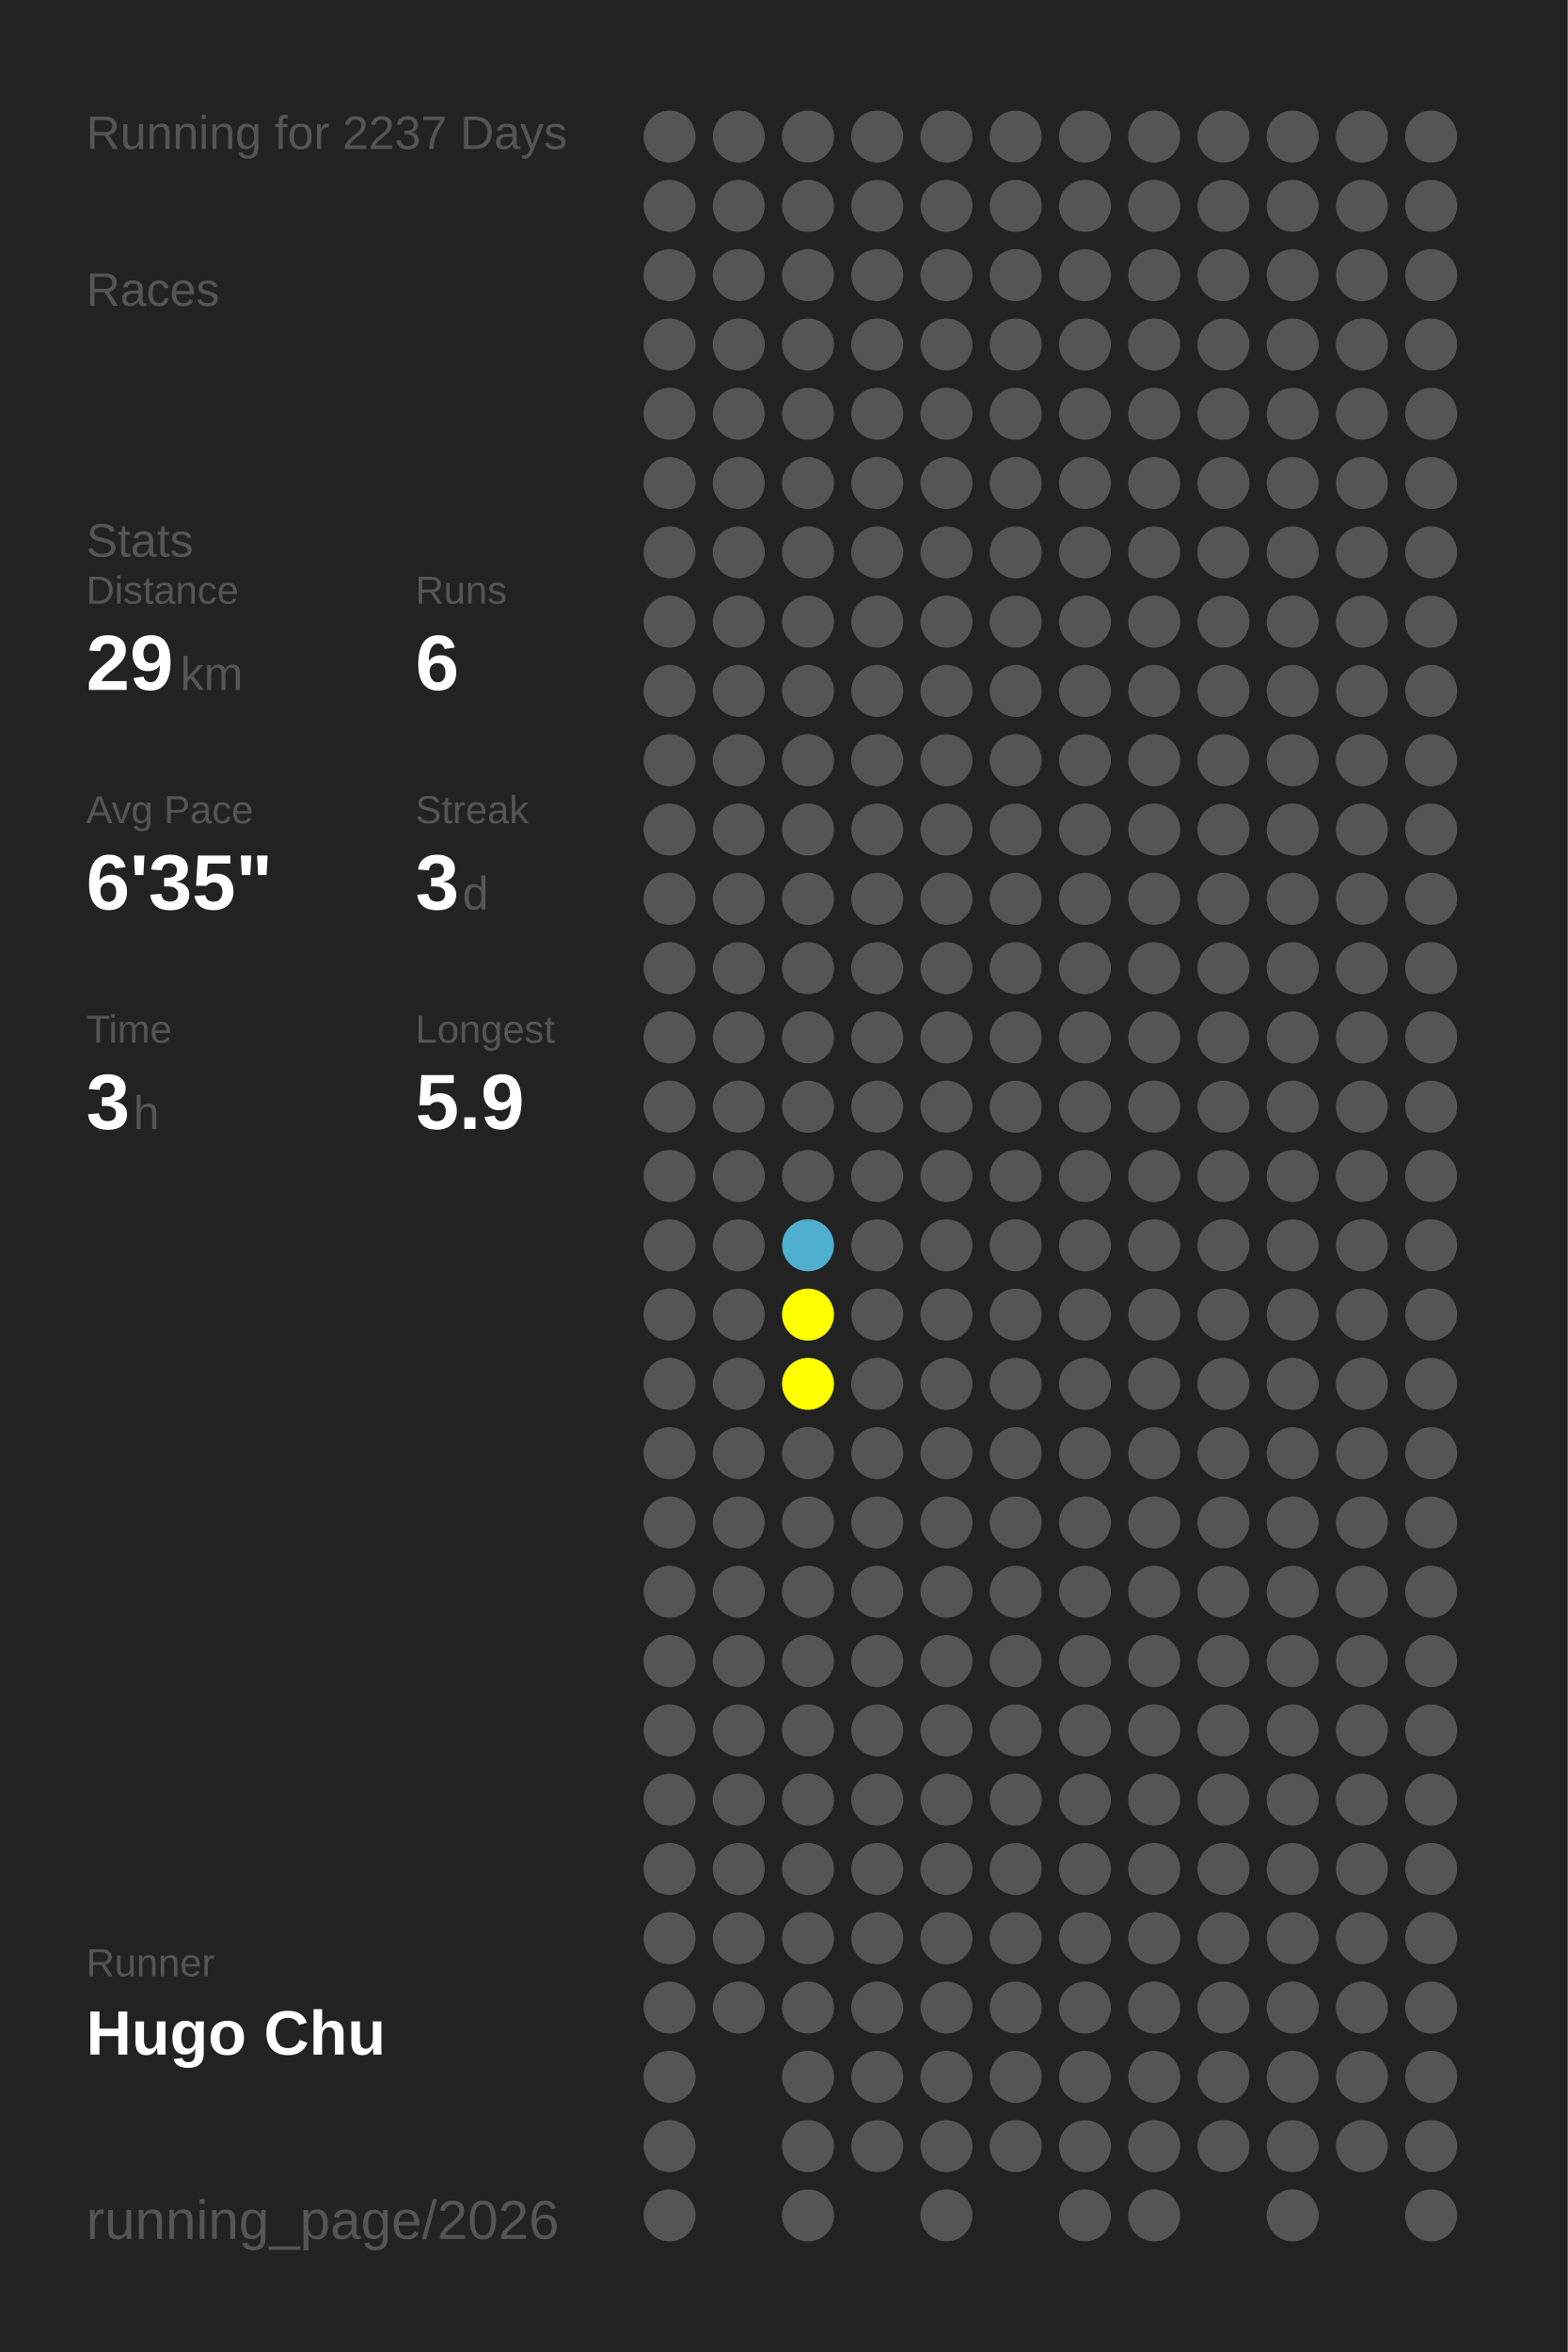
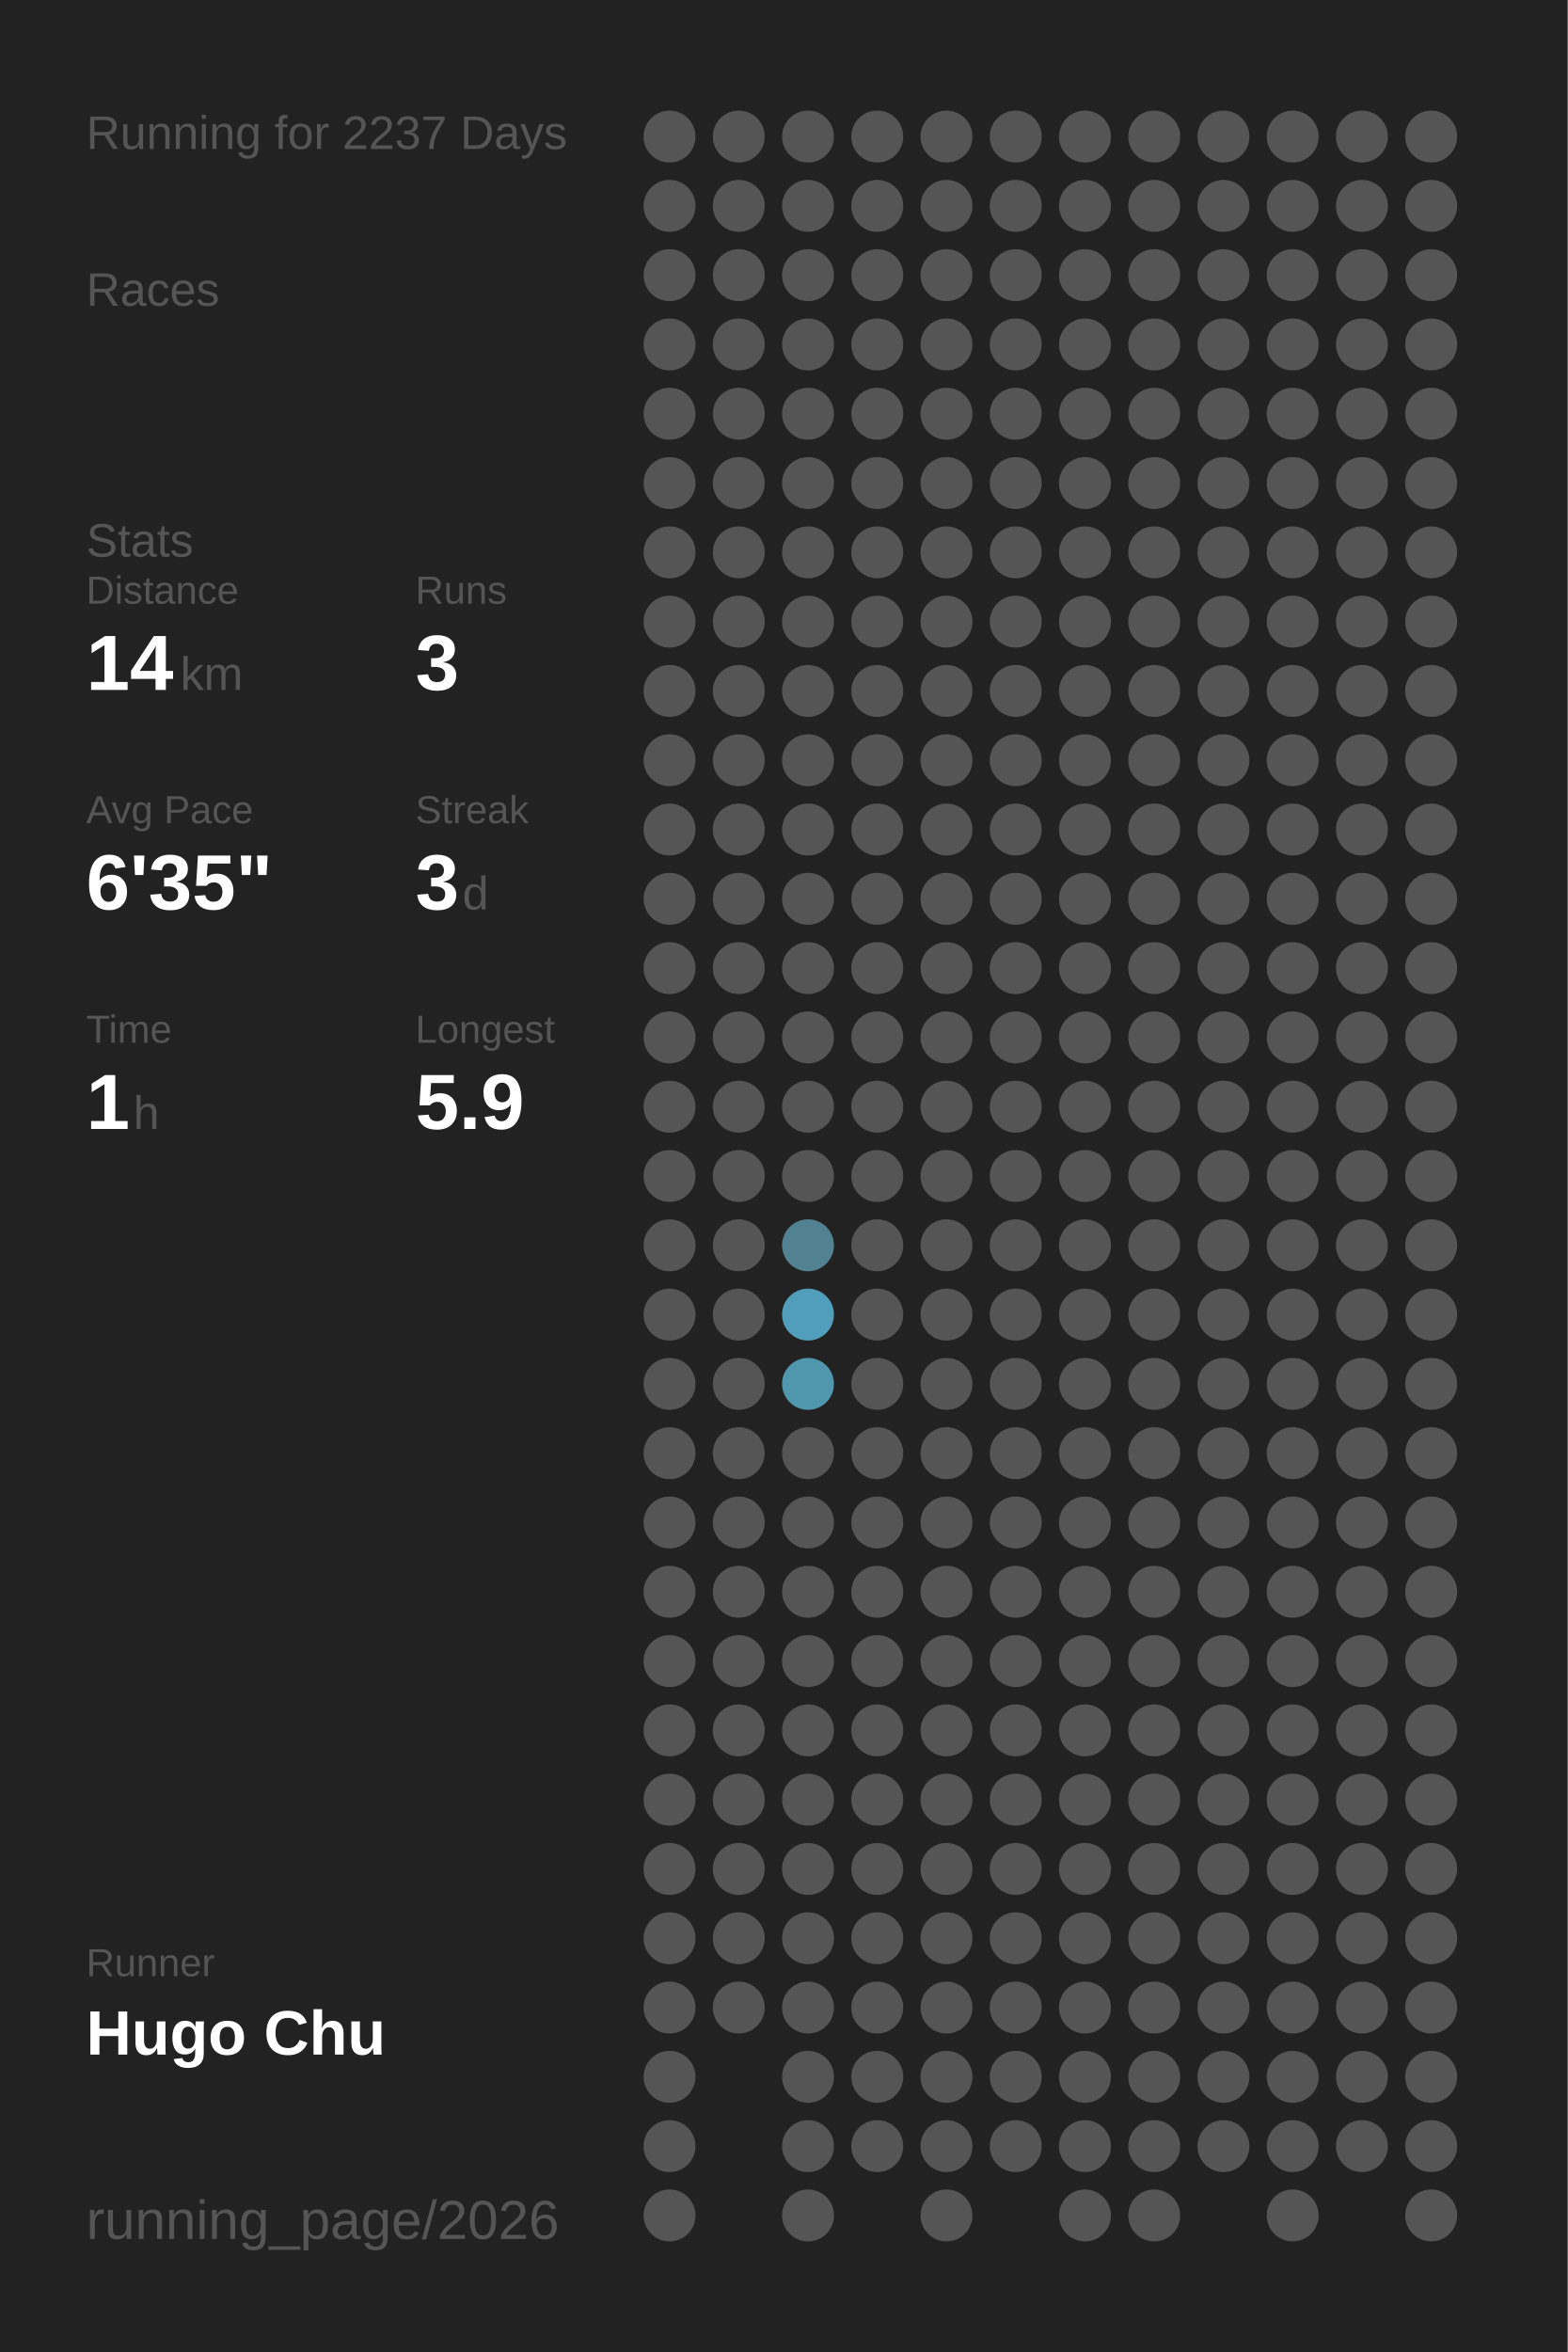
<svg xmlns="http://www.w3.org/2000/svg" baseProfile="full" height="300mm" version="1.1" viewBox="0,0,200,300" width="200mm">
  <defs />
  <rect fill="#222222" height="300" width="200" x="0" y="0" />
  <text fill="#555555" style="font-size:6px; font-family:Arial;" x="11" y="19">Running for 2237 Days</text>
  <text fill="#555555" style="font-size:6px; font-family:Arial;" x="11" y="39">Races</text>
  <text fill="#555555" style="font-size:6px; font-family:Arial;" x="11" y="71">Stats</text>
  <text fill="#555555" style="font-size:5px; font-family:Arial;" x="11" y="77">Distance</text>
-   <text fill="#FFFFFF" style="font-size:10px; font-family:Arial; font-weight:bold;" x="11" y="88">29</text>
+   <text fill="#FFFFFF" style="font-size:10px; font-family:Arial; font-weight:bold;" x="11" y="88">14</text>
  <text fill="#555555" style="font-size:6px; font-family:Arial;" x="23" y="88">km</text>
  <text fill="#555555" style="font-size:5px; font-family:Arial;" x="53" y="77">Runs</text>
-   <text fill="#FFFFFF" style="font-size:10px; font-family:Arial; font-weight:bold;" x="53" y="88">6</text>
+   <text fill="#FFFFFF" style="font-size:10px; font-family:Arial; font-weight:bold;" x="53" y="88">3</text>
  <text fill="#555555" style="font-size:5px; font-family:Arial;" x="11" y="105">Avg Pace</text>
  <text fill="#FFFFFF" style="font-size:10px; font-family:Arial; font-weight:bold;" x="11" y="116">6'35"</text>
  <text fill="#555555" style="font-size:5px; font-family:Arial;" x="53" y="105">Streak</text>
  <text fill="#FFFFFF" style="font-size:10px; font-family:Arial; font-weight:bold;" x="53" y="116">3</text>
  <text fill="#555555" style="font-size:6px; font-family:Arial;" x="59" y="116">d</text>
  <text fill="#555555" style="font-size:5px; font-family:Arial;" x="11" y="133">Time</text>
-   <text fill="#FFFFFF" style="font-size:10px; font-family:Arial; font-weight:bold;" x="11" y="144">3</text>
+   <text fill="#FFFFFF" style="font-size:10px; font-family:Arial; font-weight:bold;" x="11" y="144">1</text>
  <text fill="#555555" style="font-size:6px; font-family:Arial;" x="17" y="144">h</text>
  <text fill="#555555" style="font-size:5px; font-family:Arial;" x="53" y="133">Longest</text>
  <text fill="#FFFFFF" style="font-size:10px; font-family:Arial; font-weight:bold;" x="53" y="144">5.9</text>
  <text fill="#555555" style="font-size:5px; font-family:Arial;" x="11" y="252.065">Runner</text>
  <text fill="#FFFFFF" style="font-size:8px; font-family:Arial; font-weight:bold;" x="11" y="262.065">Hugo Chu</text>
  <text fill="#555555" style="font-size:7px; font-family:Arial;" x="11" y="285.581">running_page/2026</text>
  <circle cx="85.417" cy="17.419" fill="#555555" r="3.312" />
  <circle cx="85.417" cy="26.258" fill="#555555" r="3.312" />
  <circle cx="85.417" cy="35.097" fill="#555555" r="3.312" />
  <circle cx="85.417" cy="43.935" fill="#555555" r="3.312" />
  <circle cx="85.417" cy="52.774" fill="#555555" r="3.312" />
  <circle cx="85.417" cy="61.613" fill="#555555" r="3.312" />
  <circle cx="85.417" cy="70.452" fill="#555555" r="3.312" />
  <circle cx="85.417" cy="79.29" fill="#555555" r="3.312" />
  <circle cx="85.417" cy="88.129" fill="#555555" r="3.312" />
  <circle cx="85.417" cy="96.968" fill="#555555" r="3.312" />
  <circle cx="85.417" cy="105.806" fill="#555555" r="3.312" />
  <circle cx="85.417" cy="114.645" fill="#555555" r="3.312" />
  <circle cx="85.417" cy="123.484" fill="#555555" r="3.312" />
  <circle cx="85.417" cy="132.323" fill="#555555" r="3.312" />
  <circle cx="85.417" cy="141.161" fill="#555555" r="3.312" />
  <circle cx="85.417" cy="150" fill="#555555" r="3.312" />
  <circle cx="85.417" cy="158.839" fill="#555555" r="3.312" />
  <circle cx="85.417" cy="167.677" fill="#555555" r="3.312" />
  <circle cx="85.417" cy="176.516" fill="#555555" r="3.312" />
  <circle cx="85.417" cy="185.355" fill="#555555" r="3.312" />
  <circle cx="85.417" cy="194.194" fill="#555555" r="3.312" />
  <circle cx="85.417" cy="203.032" fill="#555555" r="3.312" />
  <circle cx="85.417" cy="211.871" fill="#555555" r="3.312" />
  <circle cx="85.417" cy="220.71" fill="#555555" r="3.312" />
  <circle cx="85.417" cy="229.548" fill="#555555" r="3.312" />
  <circle cx="85.417" cy="238.387" fill="#555555" r="3.312" />
  <circle cx="85.417" cy="247.226" fill="#555555" r="3.312" />
  <circle cx="85.417" cy="256.065" fill="#555555" r="3.312" />
  <circle cx="85.417" cy="264.903" fill="#555555" r="3.312" />
  <circle cx="85.417" cy="273.742" fill="#555555" r="3.312" />
  <circle cx="85.417" cy="282.581" fill="#555555" r="3.312" />
  <circle cx="94.25" cy="17.419" fill="#555555" r="3.312" />
  <circle cx="94.25" cy="26.258" fill="#555555" r="3.312" />
  <circle cx="94.25" cy="35.097" fill="#555555" r="3.312" />
  <circle cx="94.25" cy="43.935" fill="#555555" r="3.312" />
  <circle cx="94.25" cy="52.774" fill="#555555" r="3.312" />
  <circle cx="94.25" cy="61.613" fill="#555555" r="3.312" />
  <circle cx="94.25" cy="70.452" fill="#555555" r="3.312" />
  <circle cx="94.25" cy="79.29" fill="#555555" r="3.312" />
  <circle cx="94.25" cy="88.129" fill="#555555" r="3.312" />
  <circle cx="94.25" cy="96.968" fill="#555555" r="3.312" />
  <circle cx="94.25" cy="105.806" fill="#555555" r="3.312" />
  <circle cx="94.25" cy="114.645" fill="#555555" r="3.312" />
  <circle cx="94.25" cy="123.484" fill="#555555" r="3.312" />
  <circle cx="94.25" cy="132.323" fill="#555555" r="3.312" />
  <circle cx="94.25" cy="141.161" fill="#555555" r="3.312" />
  <circle cx="94.25" cy="150" fill="#555555" r="3.312" />
  <circle cx="94.25" cy="158.839" fill="#555555" r="3.312" />
  <circle cx="94.25" cy="167.677" fill="#555555" r="3.312" />
  <circle cx="94.25" cy="176.516" fill="#555555" r="3.312" />
  <circle cx="94.25" cy="185.355" fill="#555555" r="3.312" />
  <circle cx="94.25" cy="194.194" fill="#555555" r="3.312" />
  <circle cx="94.25" cy="203.032" fill="#555555" r="3.312" />
  <circle cx="94.25" cy="211.871" fill="#555555" r="3.312" />
  <circle cx="94.25" cy="220.71" fill="#555555" r="3.312" />
  <circle cx="94.25" cy="229.548" fill="#555555" r="3.312" />
  <circle cx="94.25" cy="238.387" fill="#555555" r="3.312" />
  <circle cx="94.25" cy="247.226" fill="#555555" r="3.312" />
  <circle cx="94.25" cy="256.065" fill="#555555" r="3.312" />
  <circle cx="103.083" cy="17.419" fill="#555555" r="3.312" />
  <circle cx="103.083" cy="26.258" fill="#555555" r="3.312" />
  <circle cx="103.083" cy="35.097" fill="#555555" r="3.312" />
  <circle cx="103.083" cy="43.935" fill="#555555" r="3.312" />
  <circle cx="103.083" cy="52.774" fill="#555555" r="3.312" />
  <circle cx="103.083" cy="61.613" fill="#555555" r="3.312" />
  <circle cx="103.083" cy="70.452" fill="#555555" r="3.312" />
  <circle cx="103.083" cy="79.29" fill="#555555" r="3.312" />
  <circle cx="103.083" cy="88.129" fill="#555555" r="3.312" />
  <circle cx="103.083" cy="96.968" fill="#555555" r="3.312" />
  <circle cx="103.083" cy="105.806" fill="#555555" r="3.312" />
  <circle cx="103.083" cy="114.645" fill="#555555" r="3.312" />
  <circle cx="103.083" cy="123.484" fill="#555555" r="3.312" />
  <circle cx="103.083" cy="132.323" fill="#555555" r="3.312" />
  <circle cx="103.083" cy="141.161" fill="#555555" r="3.312" />
  <circle cx="103.083" cy="150" fill="#555555" r="3.312" />
-   <circle cx="103.083" cy="158.839" fill="#4fafcf" r="3.312" />
-   <circle cx="103.083" cy="167.677" fill="#FFFF00" r="3.312" />
-   <circle cx="103.083" cy="176.516" fill="#FFFF00" r="3.312" />
+   <circle cx="103.083" cy="158.839" fill="#528292" r="3.312" />
+   <circle cx="103.083" cy="167.677" fill="#509eb9" r="3.312" />
+   <circle cx="103.083" cy="176.516" fill="#5096ad" r="3.312" />
  <circle cx="103.083" cy="185.355" fill="#555555" r="3.312" />
  <circle cx="103.083" cy="194.194" fill="#555555" r="3.312" />
  <circle cx="103.083" cy="203.032" fill="#555555" r="3.312" />
  <circle cx="103.083" cy="211.871" fill="#555555" r="3.312" />
  <circle cx="103.083" cy="220.71" fill="#555555" r="3.312" />
  <circle cx="103.083" cy="229.548" fill="#555555" r="3.312" />
  <circle cx="103.083" cy="238.387" fill="#555555" r="3.312" />
  <circle cx="103.083" cy="247.226" fill="#555555" r="3.312" />
  <circle cx="103.083" cy="256.065" fill="#555555" r="3.312" />
  <circle cx="103.083" cy="264.903" fill="#555555" r="3.312" />
  <circle cx="103.083" cy="273.742" fill="#555555" r="3.312" />
  <circle cx="103.083" cy="282.581" fill="#555555" r="3.312" />
  <circle cx="111.917" cy="17.419" fill="#555555" r="3.312" />
  <circle cx="111.917" cy="26.258" fill="#555555" r="3.312" />
  <circle cx="111.917" cy="35.097" fill="#555555" r="3.312" />
  <circle cx="111.917" cy="43.935" fill="#555555" r="3.312" />
  <circle cx="111.917" cy="52.774" fill="#555555" r="3.312" />
  <circle cx="111.917" cy="61.613" fill="#555555" r="3.312" />
  <circle cx="111.917" cy="70.452" fill="#555555" r="3.312" />
  <circle cx="111.917" cy="79.29" fill="#555555" r="3.312" />
  <circle cx="111.917" cy="88.129" fill="#555555" r="3.312" />
  <circle cx="111.917" cy="96.968" fill="#555555" r="3.312" />
  <circle cx="111.917" cy="105.806" fill="#555555" r="3.312" />
  <circle cx="111.917" cy="114.645" fill="#555555" r="3.312" />
  <circle cx="111.917" cy="123.484" fill="#555555" r="3.312" />
  <circle cx="111.917" cy="132.323" fill="#555555" r="3.312" />
  <circle cx="111.917" cy="141.161" fill="#555555" r="3.312" />
  <circle cx="111.917" cy="150" fill="#555555" r="3.312" />
  <circle cx="111.917" cy="158.839" fill="#555555" r="3.312" />
  <circle cx="111.917" cy="167.677" fill="#555555" r="3.312" />
  <circle cx="111.917" cy="176.516" fill="#555555" r="3.312" />
  <circle cx="111.917" cy="185.355" fill="#555555" r="3.312" />
  <circle cx="111.917" cy="194.194" fill="#555555" r="3.312" />
  <circle cx="111.917" cy="203.032" fill="#555555" r="3.312" />
  <circle cx="111.917" cy="211.871" fill="#555555" r="3.312" />
  <circle cx="111.917" cy="220.71" fill="#555555" r="3.312" />
  <circle cx="111.917" cy="229.548" fill="#555555" r="3.312" />
  <circle cx="111.917" cy="238.387" fill="#555555" r="3.312" />
  <circle cx="111.917" cy="247.226" fill="#555555" r="3.312" />
  <circle cx="111.917" cy="256.065" fill="#555555" r="3.312" />
  <circle cx="111.917" cy="264.903" fill="#555555" r="3.312" />
  <circle cx="111.917" cy="273.742" fill="#555555" r="3.312" />
  <circle cx="120.75" cy="17.419" fill="#555555" r="3.312" />
  <circle cx="120.75" cy="26.258" fill="#555555" r="3.312" />
  <circle cx="120.75" cy="35.097" fill="#555555" r="3.312" />
  <circle cx="120.75" cy="43.935" fill="#555555" r="3.312" />
  <circle cx="120.75" cy="52.774" fill="#555555" r="3.312" />
  <circle cx="120.75" cy="61.613" fill="#555555" r="3.312" />
  <circle cx="120.75" cy="70.452" fill="#555555" r="3.312" />
  <circle cx="120.75" cy="79.29" fill="#555555" r="3.312" />
  <circle cx="120.75" cy="88.129" fill="#555555" r="3.312" />
  <circle cx="120.75" cy="96.968" fill="#555555" r="3.312" />
  <circle cx="120.75" cy="105.806" fill="#555555" r="3.312" />
  <circle cx="120.75" cy="114.645" fill="#555555" r="3.312" />
  <circle cx="120.75" cy="123.484" fill="#555555" r="3.312" />
  <circle cx="120.75" cy="132.323" fill="#555555" r="3.312" />
  <circle cx="120.75" cy="141.161" fill="#555555" r="3.312" />
  <circle cx="120.75" cy="150" fill="#555555" r="3.312" />
  <circle cx="120.75" cy="158.839" fill="#555555" r="3.312" />
  <circle cx="120.75" cy="167.677" fill="#555555" r="3.312" />
  <circle cx="120.75" cy="176.516" fill="#555555" r="3.312" />
  <circle cx="120.75" cy="185.355" fill="#555555" r="3.312" />
  <circle cx="120.75" cy="194.194" fill="#555555" r="3.312" />
  <circle cx="120.75" cy="203.032" fill="#555555" r="3.312" />
  <circle cx="120.75" cy="211.871" fill="#555555" r="3.312" />
  <circle cx="120.75" cy="220.71" fill="#555555" r="3.312" />
  <circle cx="120.75" cy="229.548" fill="#555555" r="3.312" />
  <circle cx="120.75" cy="238.387" fill="#555555" r="3.312" />
  <circle cx="120.75" cy="247.226" fill="#555555" r="3.312" />
  <circle cx="120.75" cy="256.065" fill="#555555" r="3.312" />
  <circle cx="120.75" cy="264.903" fill="#555555" r="3.312" />
  <circle cx="120.75" cy="273.742" fill="#555555" r="3.312" />
  <circle cx="120.75" cy="282.581" fill="#555555" r="3.312" />
  <circle cx="129.583" cy="17.419" fill="#555555" r="3.312" />
  <circle cx="129.583" cy="26.258" fill="#555555" r="3.312" />
  <circle cx="129.583" cy="35.097" fill="#555555" r="3.312" />
  <circle cx="129.583" cy="43.935" fill="#555555" r="3.312" />
  <circle cx="129.583" cy="52.774" fill="#555555" r="3.312" />
  <circle cx="129.583" cy="61.613" fill="#555555" r="3.312" />
  <circle cx="129.583" cy="70.452" fill="#555555" r="3.312" />
  <circle cx="129.583" cy="79.29" fill="#555555" r="3.312" />
  <circle cx="129.583" cy="88.129" fill="#555555" r="3.312" />
  <circle cx="129.583" cy="96.968" fill="#555555" r="3.312" />
  <circle cx="129.583" cy="105.806" fill="#555555" r="3.312" />
  <circle cx="129.583" cy="114.645" fill="#555555" r="3.312" />
  <circle cx="129.583" cy="123.484" fill="#555555" r="3.312" />
  <circle cx="129.583" cy="132.323" fill="#555555" r="3.312" />
  <circle cx="129.583" cy="141.161" fill="#555555" r="3.312" />
  <circle cx="129.583" cy="150" fill="#555555" r="3.312" />
  <circle cx="129.583" cy="158.839" fill="#555555" r="3.312" />
  <circle cx="129.583" cy="167.677" fill="#555555" r="3.312" />
  <circle cx="129.583" cy="176.516" fill="#555555" r="3.312" />
  <circle cx="129.583" cy="185.355" fill="#555555" r="3.312" />
  <circle cx="129.583" cy="194.194" fill="#555555" r="3.312" />
  <circle cx="129.583" cy="203.032" fill="#555555" r="3.312" />
  <circle cx="129.583" cy="211.871" fill="#555555" r="3.312" />
  <circle cx="129.583" cy="220.71" fill="#555555" r="3.312" />
  <circle cx="129.583" cy="229.548" fill="#555555" r="3.312" />
  <circle cx="129.583" cy="238.387" fill="#555555" r="3.312" />
  <circle cx="129.583" cy="247.226" fill="#555555" r="3.312" />
  <circle cx="129.583" cy="256.065" fill="#555555" r="3.312" />
  <circle cx="129.583" cy="264.903" fill="#555555" r="3.312" />
  <circle cx="129.583" cy="273.742" fill="#555555" r="3.312" />
  <circle cx="138.417" cy="17.419" fill="#555555" r="3.312" />
  <circle cx="138.417" cy="26.258" fill="#555555" r="3.312" />
  <circle cx="138.417" cy="35.097" fill="#555555" r="3.312" />
  <circle cx="138.417" cy="43.935" fill="#555555" r="3.312" />
  <circle cx="138.417" cy="52.774" fill="#555555" r="3.312" />
  <circle cx="138.417" cy="61.613" fill="#555555" r="3.312" />
  <circle cx="138.417" cy="70.452" fill="#555555" r="3.312" />
  <circle cx="138.417" cy="79.29" fill="#555555" r="3.312" />
  <circle cx="138.417" cy="88.129" fill="#555555" r="3.312" />
  <circle cx="138.417" cy="96.968" fill="#555555" r="3.312" />
  <circle cx="138.417" cy="105.806" fill="#555555" r="3.312" />
  <circle cx="138.417" cy="114.645" fill="#555555" r="3.312" />
  <circle cx="138.417" cy="123.484" fill="#555555" r="3.312" />
  <circle cx="138.417" cy="132.323" fill="#555555" r="3.312" />
  <circle cx="138.417" cy="141.161" fill="#555555" r="3.312" />
  <circle cx="138.417" cy="150" fill="#555555" r="3.312" />
  <circle cx="138.417" cy="158.839" fill="#555555" r="3.312" />
  <circle cx="138.417" cy="167.677" fill="#555555" r="3.312" />
  <circle cx="138.417" cy="176.516" fill="#555555" r="3.312" />
  <circle cx="138.417" cy="185.355" fill="#555555" r="3.312" />
  <circle cx="138.417" cy="194.194" fill="#555555" r="3.312" />
  <circle cx="138.417" cy="203.032" fill="#555555" r="3.312" />
  <circle cx="138.417" cy="211.871" fill="#555555" r="3.312" />
  <circle cx="138.417" cy="220.71" fill="#555555" r="3.312" />
  <circle cx="138.417" cy="229.548" fill="#555555" r="3.312" />
  <circle cx="138.417" cy="238.387" fill="#555555" r="3.312" />
  <circle cx="138.417" cy="247.226" fill="#555555" r="3.312" />
  <circle cx="138.417" cy="256.065" fill="#555555" r="3.312" />
  <circle cx="138.417" cy="264.903" fill="#555555" r="3.312" />
  <circle cx="138.417" cy="273.742" fill="#555555" r="3.312" />
  <circle cx="138.417" cy="282.581" fill="#555555" r="3.312" />
  <circle cx="147.25" cy="17.419" fill="#555555" r="3.312" />
  <circle cx="147.25" cy="26.258" fill="#555555" r="3.312" />
  <circle cx="147.25" cy="35.097" fill="#555555" r="3.312" />
  <circle cx="147.25" cy="43.935" fill="#555555" r="3.312" />
  <circle cx="147.25" cy="52.774" fill="#555555" r="3.312" />
  <circle cx="147.25" cy="61.613" fill="#555555" r="3.312" />
  <circle cx="147.25" cy="70.452" fill="#555555" r="3.312" />
  <circle cx="147.25" cy="79.29" fill="#555555" r="3.312" />
  <circle cx="147.25" cy="88.129" fill="#555555" r="3.312" />
  <circle cx="147.25" cy="96.968" fill="#555555" r="3.312" />
  <circle cx="147.25" cy="105.806" fill="#555555" r="3.312" />
  <circle cx="147.25" cy="114.645" fill="#555555" r="3.312" />
  <circle cx="147.25" cy="123.484" fill="#555555" r="3.312" />
  <circle cx="147.25" cy="132.323" fill="#555555" r="3.312" />
  <circle cx="147.25" cy="141.161" fill="#555555" r="3.312" />
  <circle cx="147.25" cy="150" fill="#555555" r="3.312" />
  <circle cx="147.25" cy="158.839" fill="#555555" r="3.312" />
  <circle cx="147.25" cy="167.677" fill="#555555" r="3.312" />
  <circle cx="147.25" cy="176.516" fill="#555555" r="3.312" />
  <circle cx="147.25" cy="185.355" fill="#555555" r="3.312" />
  <circle cx="147.25" cy="194.194" fill="#555555" r="3.312" />
  <circle cx="147.25" cy="203.032" fill="#555555" r="3.312" />
  <circle cx="147.25" cy="211.871" fill="#555555" r="3.312" />
  <circle cx="147.25" cy="220.71" fill="#555555" r="3.312" />
  <circle cx="147.25" cy="229.548" fill="#555555" r="3.312" />
  <circle cx="147.25" cy="238.387" fill="#555555" r="3.312" />
  <circle cx="147.25" cy="247.226" fill="#555555" r="3.312" />
  <circle cx="147.25" cy="256.065" fill="#555555" r="3.312" />
  <circle cx="147.25" cy="264.903" fill="#555555" r="3.312" />
  <circle cx="147.25" cy="273.742" fill="#555555" r="3.312" />
  <circle cx="147.25" cy="282.581" fill="#555555" r="3.312" />
  <circle cx="156.083" cy="17.419" fill="#555555" r="3.312" />
  <circle cx="156.083" cy="26.258" fill="#555555" r="3.312" />
  <circle cx="156.083" cy="35.097" fill="#555555" r="3.312" />
  <circle cx="156.083" cy="43.935" fill="#555555" r="3.312" />
  <circle cx="156.083" cy="52.774" fill="#555555" r="3.312" />
  <circle cx="156.083" cy="61.613" fill="#555555" r="3.312" />
  <circle cx="156.083" cy="70.452" fill="#555555" r="3.312" />
  <circle cx="156.083" cy="79.29" fill="#555555" r="3.312" />
  <circle cx="156.083" cy="88.129" fill="#555555" r="3.312" />
  <circle cx="156.083" cy="96.968" fill="#555555" r="3.312" />
  <circle cx="156.083" cy="105.806" fill="#555555" r="3.312" />
  <circle cx="156.083" cy="114.645" fill="#555555" r="3.312" />
  <circle cx="156.083" cy="123.484" fill="#555555" r="3.312" />
  <circle cx="156.083" cy="132.323" fill="#555555" r="3.312" />
  <circle cx="156.083" cy="141.161" fill="#555555" r="3.312" />
  <circle cx="156.083" cy="150" fill="#555555" r="3.312" />
  <circle cx="156.083" cy="158.839" fill="#555555" r="3.312" />
  <circle cx="156.083" cy="167.677" fill="#555555" r="3.312" />
  <circle cx="156.083" cy="176.516" fill="#555555" r="3.312" />
  <circle cx="156.083" cy="185.355" fill="#555555" r="3.312" />
  <circle cx="156.083" cy="194.194" fill="#555555" r="3.312" />
  <circle cx="156.083" cy="203.032" fill="#555555" r="3.312" />
  <circle cx="156.083" cy="211.871" fill="#555555" r="3.312" />
  <circle cx="156.083" cy="220.71" fill="#555555" r="3.312" />
  <circle cx="156.083" cy="229.548" fill="#555555" r="3.312" />
  <circle cx="156.083" cy="238.387" fill="#555555" r="3.312" />
  <circle cx="156.083" cy="247.226" fill="#555555" r="3.312" />
  <circle cx="156.083" cy="256.065" fill="#555555" r="3.312" />
  <circle cx="156.083" cy="264.903" fill="#555555" r="3.312" />
  <circle cx="156.083" cy="273.742" fill="#555555" r="3.312" />
  <circle cx="164.917" cy="17.419" fill="#555555" r="3.312" />
  <circle cx="164.917" cy="26.258" fill="#555555" r="3.312" />
  <circle cx="164.917" cy="35.097" fill="#555555" r="3.312" />
  <circle cx="164.917" cy="43.935" fill="#555555" r="3.312" />
  <circle cx="164.917" cy="52.774" fill="#555555" r="3.312" />
  <circle cx="164.917" cy="61.613" fill="#555555" r="3.312" />
  <circle cx="164.917" cy="70.452" fill="#555555" r="3.312" />
  <circle cx="164.917" cy="79.29" fill="#555555" r="3.312" />
  <circle cx="164.917" cy="88.129" fill="#555555" r="3.312" />
  <circle cx="164.917" cy="96.968" fill="#555555" r="3.312" />
  <circle cx="164.917" cy="105.806" fill="#555555" r="3.312" />
  <circle cx="164.917" cy="114.645" fill="#555555" r="3.312" />
  <circle cx="164.917" cy="123.484" fill="#555555" r="3.312" />
  <circle cx="164.917" cy="132.323" fill="#555555" r="3.312" />
  <circle cx="164.917" cy="141.161" fill="#555555" r="3.312" />
  <circle cx="164.917" cy="150" fill="#555555" r="3.312" />
  <circle cx="164.917" cy="158.839" fill="#555555" r="3.312" />
  <circle cx="164.917" cy="167.677" fill="#555555" r="3.312" />
  <circle cx="164.917" cy="176.516" fill="#555555" r="3.312" />
  <circle cx="164.917" cy="185.355" fill="#555555" r="3.312" />
  <circle cx="164.917" cy="194.194" fill="#555555" r="3.312" />
  <circle cx="164.917" cy="203.032" fill="#555555" r="3.312" />
  <circle cx="164.917" cy="211.871" fill="#555555" r="3.312" />
  <circle cx="164.917" cy="220.71" fill="#555555" r="3.312" />
  <circle cx="164.917" cy="229.548" fill="#555555" r="3.312" />
  <circle cx="164.917" cy="238.387" fill="#555555" r="3.312" />
  <circle cx="164.917" cy="247.226" fill="#555555" r="3.312" />
  <circle cx="164.917" cy="256.065" fill="#555555" r="3.312" />
  <circle cx="164.917" cy="264.903" fill="#555555" r="3.312" />
  <circle cx="164.917" cy="273.742" fill="#555555" r="3.312" />
  <circle cx="164.917" cy="282.581" fill="#555555" r="3.312" />
  <circle cx="173.75" cy="17.419" fill="#555555" r="3.312" />
  <circle cx="173.75" cy="26.258" fill="#555555" r="3.312" />
  <circle cx="173.75" cy="35.097" fill="#555555" r="3.312" />
  <circle cx="173.75" cy="43.935" fill="#555555" r="3.312" />
  <circle cx="173.75" cy="52.774" fill="#555555" r="3.312" />
  <circle cx="173.75" cy="61.613" fill="#555555" r="3.312" />
  <circle cx="173.75" cy="70.452" fill="#555555" r="3.312" />
  <circle cx="173.75" cy="79.29" fill="#555555" r="3.312" />
  <circle cx="173.75" cy="88.129" fill="#555555" r="3.312" />
  <circle cx="173.75" cy="96.968" fill="#555555" r="3.312" />
  <circle cx="173.75" cy="105.806" fill="#555555" r="3.312" />
  <circle cx="173.75" cy="114.645" fill="#555555" r="3.312" />
  <circle cx="173.75" cy="123.484" fill="#555555" r="3.312" />
  <circle cx="173.75" cy="132.323" fill="#555555" r="3.312" />
  <circle cx="173.75" cy="141.161" fill="#555555" r="3.312" />
  <circle cx="173.75" cy="150" fill="#555555" r="3.312" />
  <circle cx="173.75" cy="158.839" fill="#555555" r="3.312" />
  <circle cx="173.75" cy="167.677" fill="#555555" r="3.312" />
  <circle cx="173.75" cy="176.516" fill="#555555" r="3.312" />
  <circle cx="173.75" cy="185.355" fill="#555555" r="3.312" />
  <circle cx="173.75" cy="194.194" fill="#555555" r="3.312" />
  <circle cx="173.75" cy="203.032" fill="#555555" r="3.312" />
  <circle cx="173.75" cy="211.871" fill="#555555" r="3.312" />
  <circle cx="173.75" cy="220.71" fill="#555555" r="3.312" />
  <circle cx="173.75" cy="229.548" fill="#555555" r="3.312" />
  <circle cx="173.75" cy="238.387" fill="#555555" r="3.312" />
  <circle cx="173.75" cy="247.226" fill="#555555" r="3.312" />
  <circle cx="173.75" cy="256.065" fill="#555555" r="3.312" />
  <circle cx="173.75" cy="264.903" fill="#555555" r="3.312" />
  <circle cx="173.75" cy="273.742" fill="#555555" r="3.312" />
  <circle cx="182.583" cy="17.419" fill="#555555" r="3.312" />
  <circle cx="182.583" cy="26.258" fill="#555555" r="3.312" />
  <circle cx="182.583" cy="35.097" fill="#555555" r="3.312" />
  <circle cx="182.583" cy="43.935" fill="#555555" r="3.312" />
  <circle cx="182.583" cy="52.774" fill="#555555" r="3.312" />
  <circle cx="182.583" cy="61.613" fill="#555555" r="3.312" />
  <circle cx="182.583" cy="70.452" fill="#555555" r="3.312" />
  <circle cx="182.583" cy="79.29" fill="#555555" r="3.312" />
  <circle cx="182.583" cy="88.129" fill="#555555" r="3.312" />
  <circle cx="182.583" cy="96.968" fill="#555555" r="3.312" />
  <circle cx="182.583" cy="105.806" fill="#555555" r="3.312" />
  <circle cx="182.583" cy="114.645" fill="#555555" r="3.312" />
  <circle cx="182.583" cy="123.484" fill="#555555" r="3.312" />
  <circle cx="182.583" cy="132.323" fill="#555555" r="3.312" />
  <circle cx="182.583" cy="141.161" fill="#555555" r="3.312" />
  <circle cx="182.583" cy="150" fill="#555555" r="3.312" />
  <circle cx="182.583" cy="158.839" fill="#555555" r="3.312" />
  <circle cx="182.583" cy="167.677" fill="#555555" r="3.312" />
  <circle cx="182.583" cy="176.516" fill="#555555" r="3.312" />
  <circle cx="182.583" cy="185.355" fill="#555555" r="3.312" />
  <circle cx="182.583" cy="194.194" fill="#555555" r="3.312" />
  <circle cx="182.583" cy="203.032" fill="#555555" r="3.312" />
  <circle cx="182.583" cy="211.871" fill="#555555" r="3.312" />
  <circle cx="182.583" cy="220.71" fill="#555555" r="3.312" />
  <circle cx="182.583" cy="229.548" fill="#555555" r="3.312" />
  <circle cx="182.583" cy="238.387" fill="#555555" r="3.312" />
  <circle cx="182.583" cy="247.226" fill="#555555" r="3.312" />
  <circle cx="182.583" cy="256.065" fill="#555555" r="3.312" />
  <circle cx="182.583" cy="264.903" fill="#555555" r="3.312" />
  <circle cx="182.583" cy="273.742" fill="#555555" r="3.312" />
  <circle cx="182.583" cy="282.581" fill="#555555" r="3.312" />
</svg>
